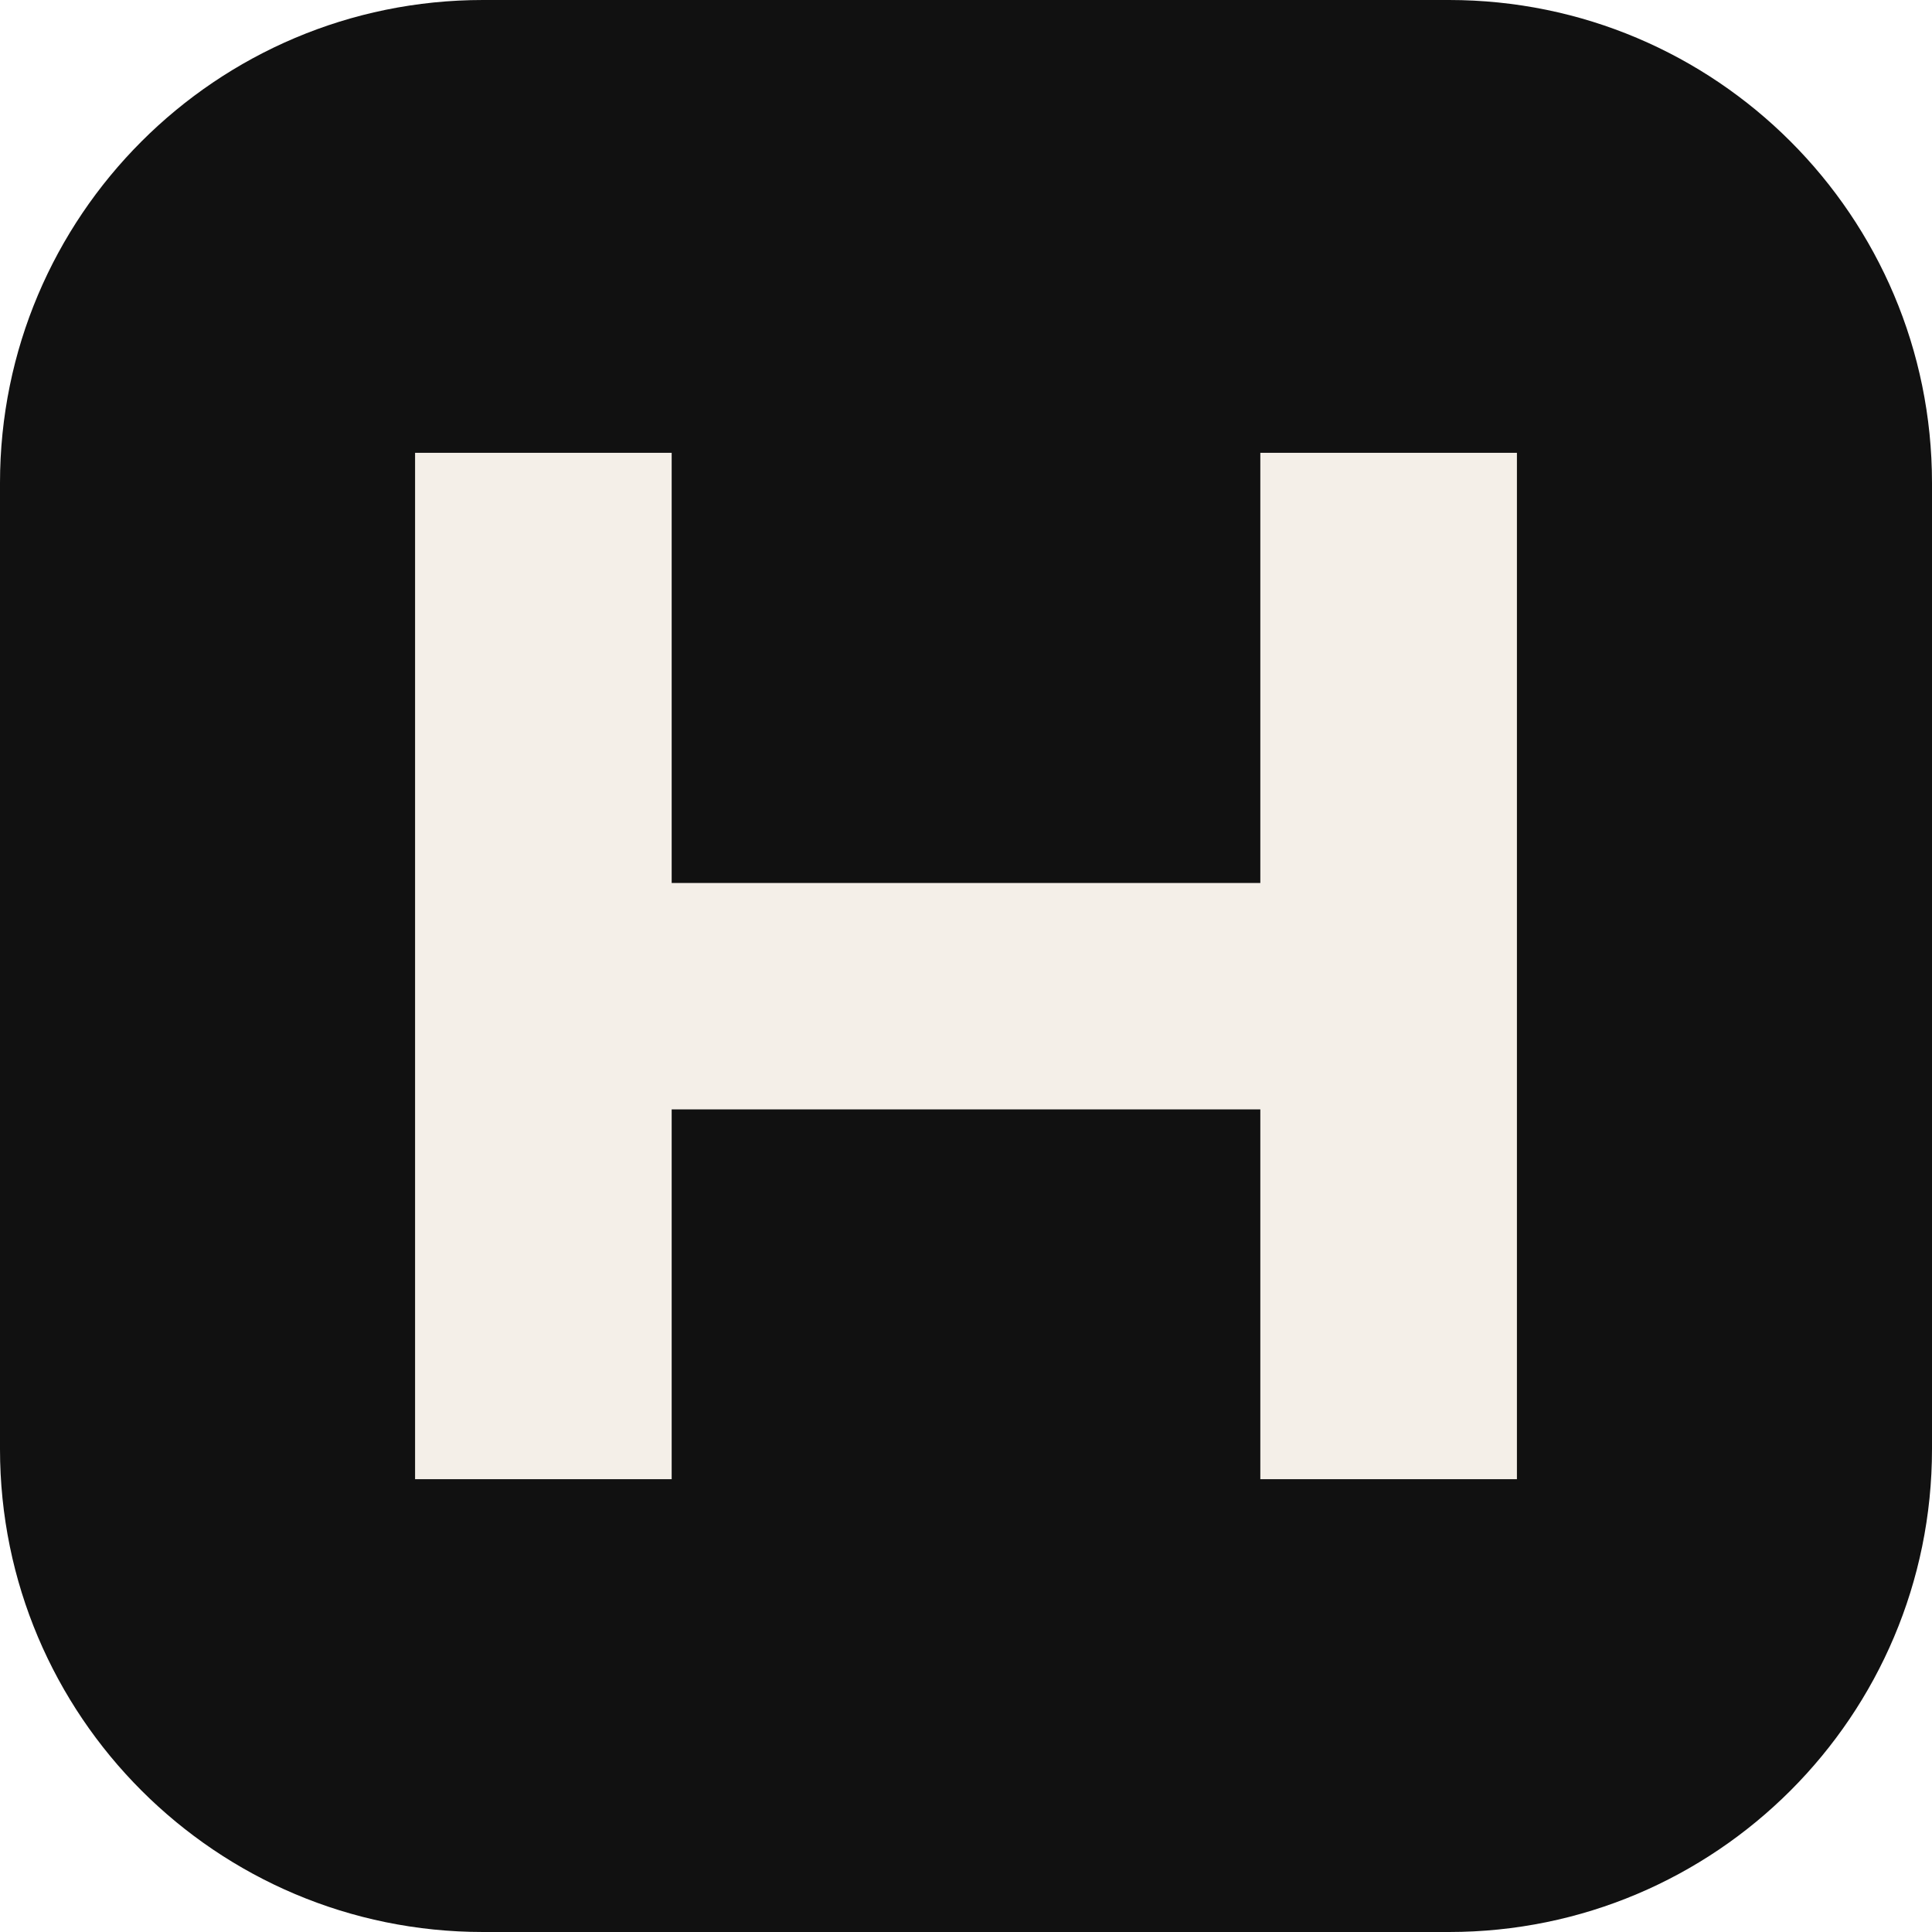
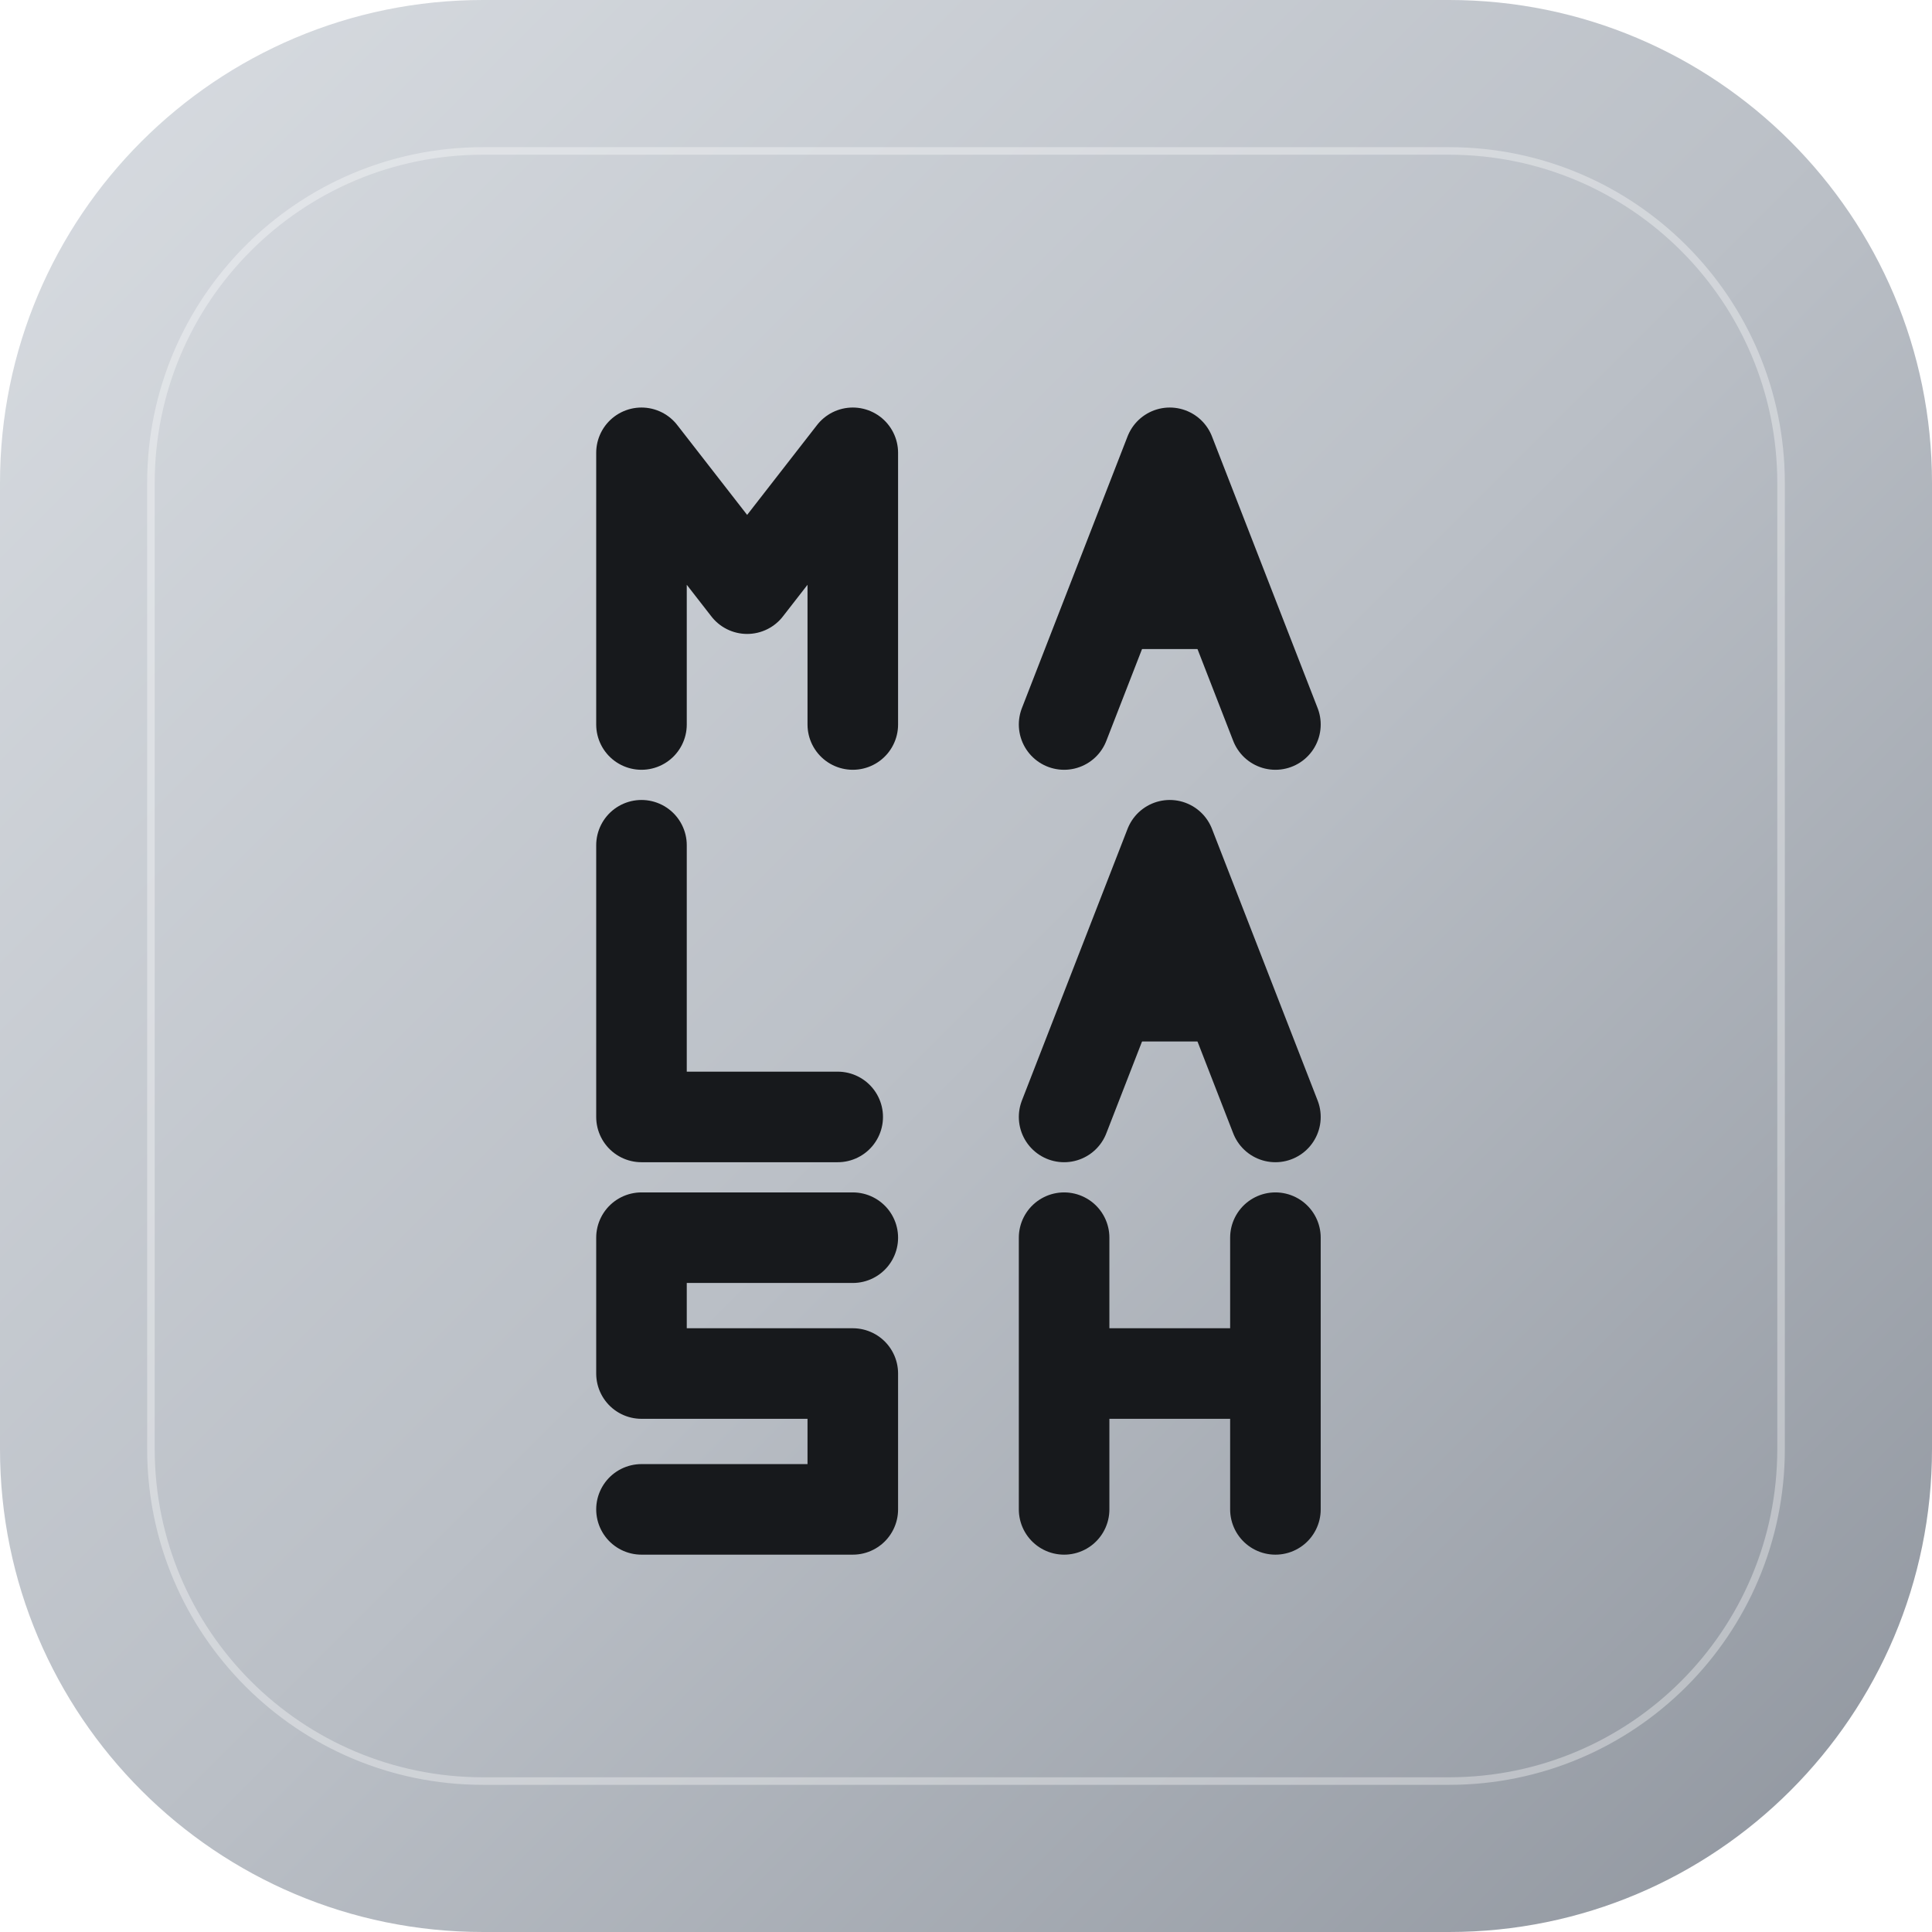
<svg xmlns="http://www.w3.org/2000/svg" viewBox="0 0 256 256" role="img" aria-label="HM monogram">
-   <rect width="256" height="256" rx="64" fill="#111111" />
-   <path d="M55 60h34v57h78V60h34v136h-34v-49H89v49H55V60Z" fill="#f4efe8" />
+   <defs>
+     <linearGradient id="metal" x1="0%" y1="0%" x2="100%" y2="100%">
+       <stop offset="0%" stop-color="#d9dde2" />
+       <stop offset="52%" stop-color="#babfc6" />
+       <stop offset="100%" stop-color="#8e949d" />
+     </linearGradient>
+   </defs>
+   <rect width="256" height="256" rx="64" fill="url(#metal)" />
+   <rect x="20" y="20" width="216" height="216" rx="44" fill="none" stroke="rgba(255,255,255,.35)" />
+   <g fill="none" stroke="#17191c" stroke-width="12" stroke-linecap="round" stroke-linejoin="round">
+     <g transform="translate(85 60)">
+       <path d="M0 36V0M0 0l14 18L28 0M28 0v36" />
+       <path d="M56 36L70 0L84 36" />
+       <path d="M63 20h14" />
+     </g>
+     <g transform="translate(85 112)">
+       <path d="M0 0v36h26" />
+       <path d="M56 36L70 0L84 36" />
+       <path d="M63 20h14" />
+     </g>
+     <g transform="translate(85 164)">
+       <path d="M28 0H0v18h28v18H0" />
+       <path d="M56 0v36M84 0v36M56 18h28" />
+     </g>
+   </g>
</svg>
